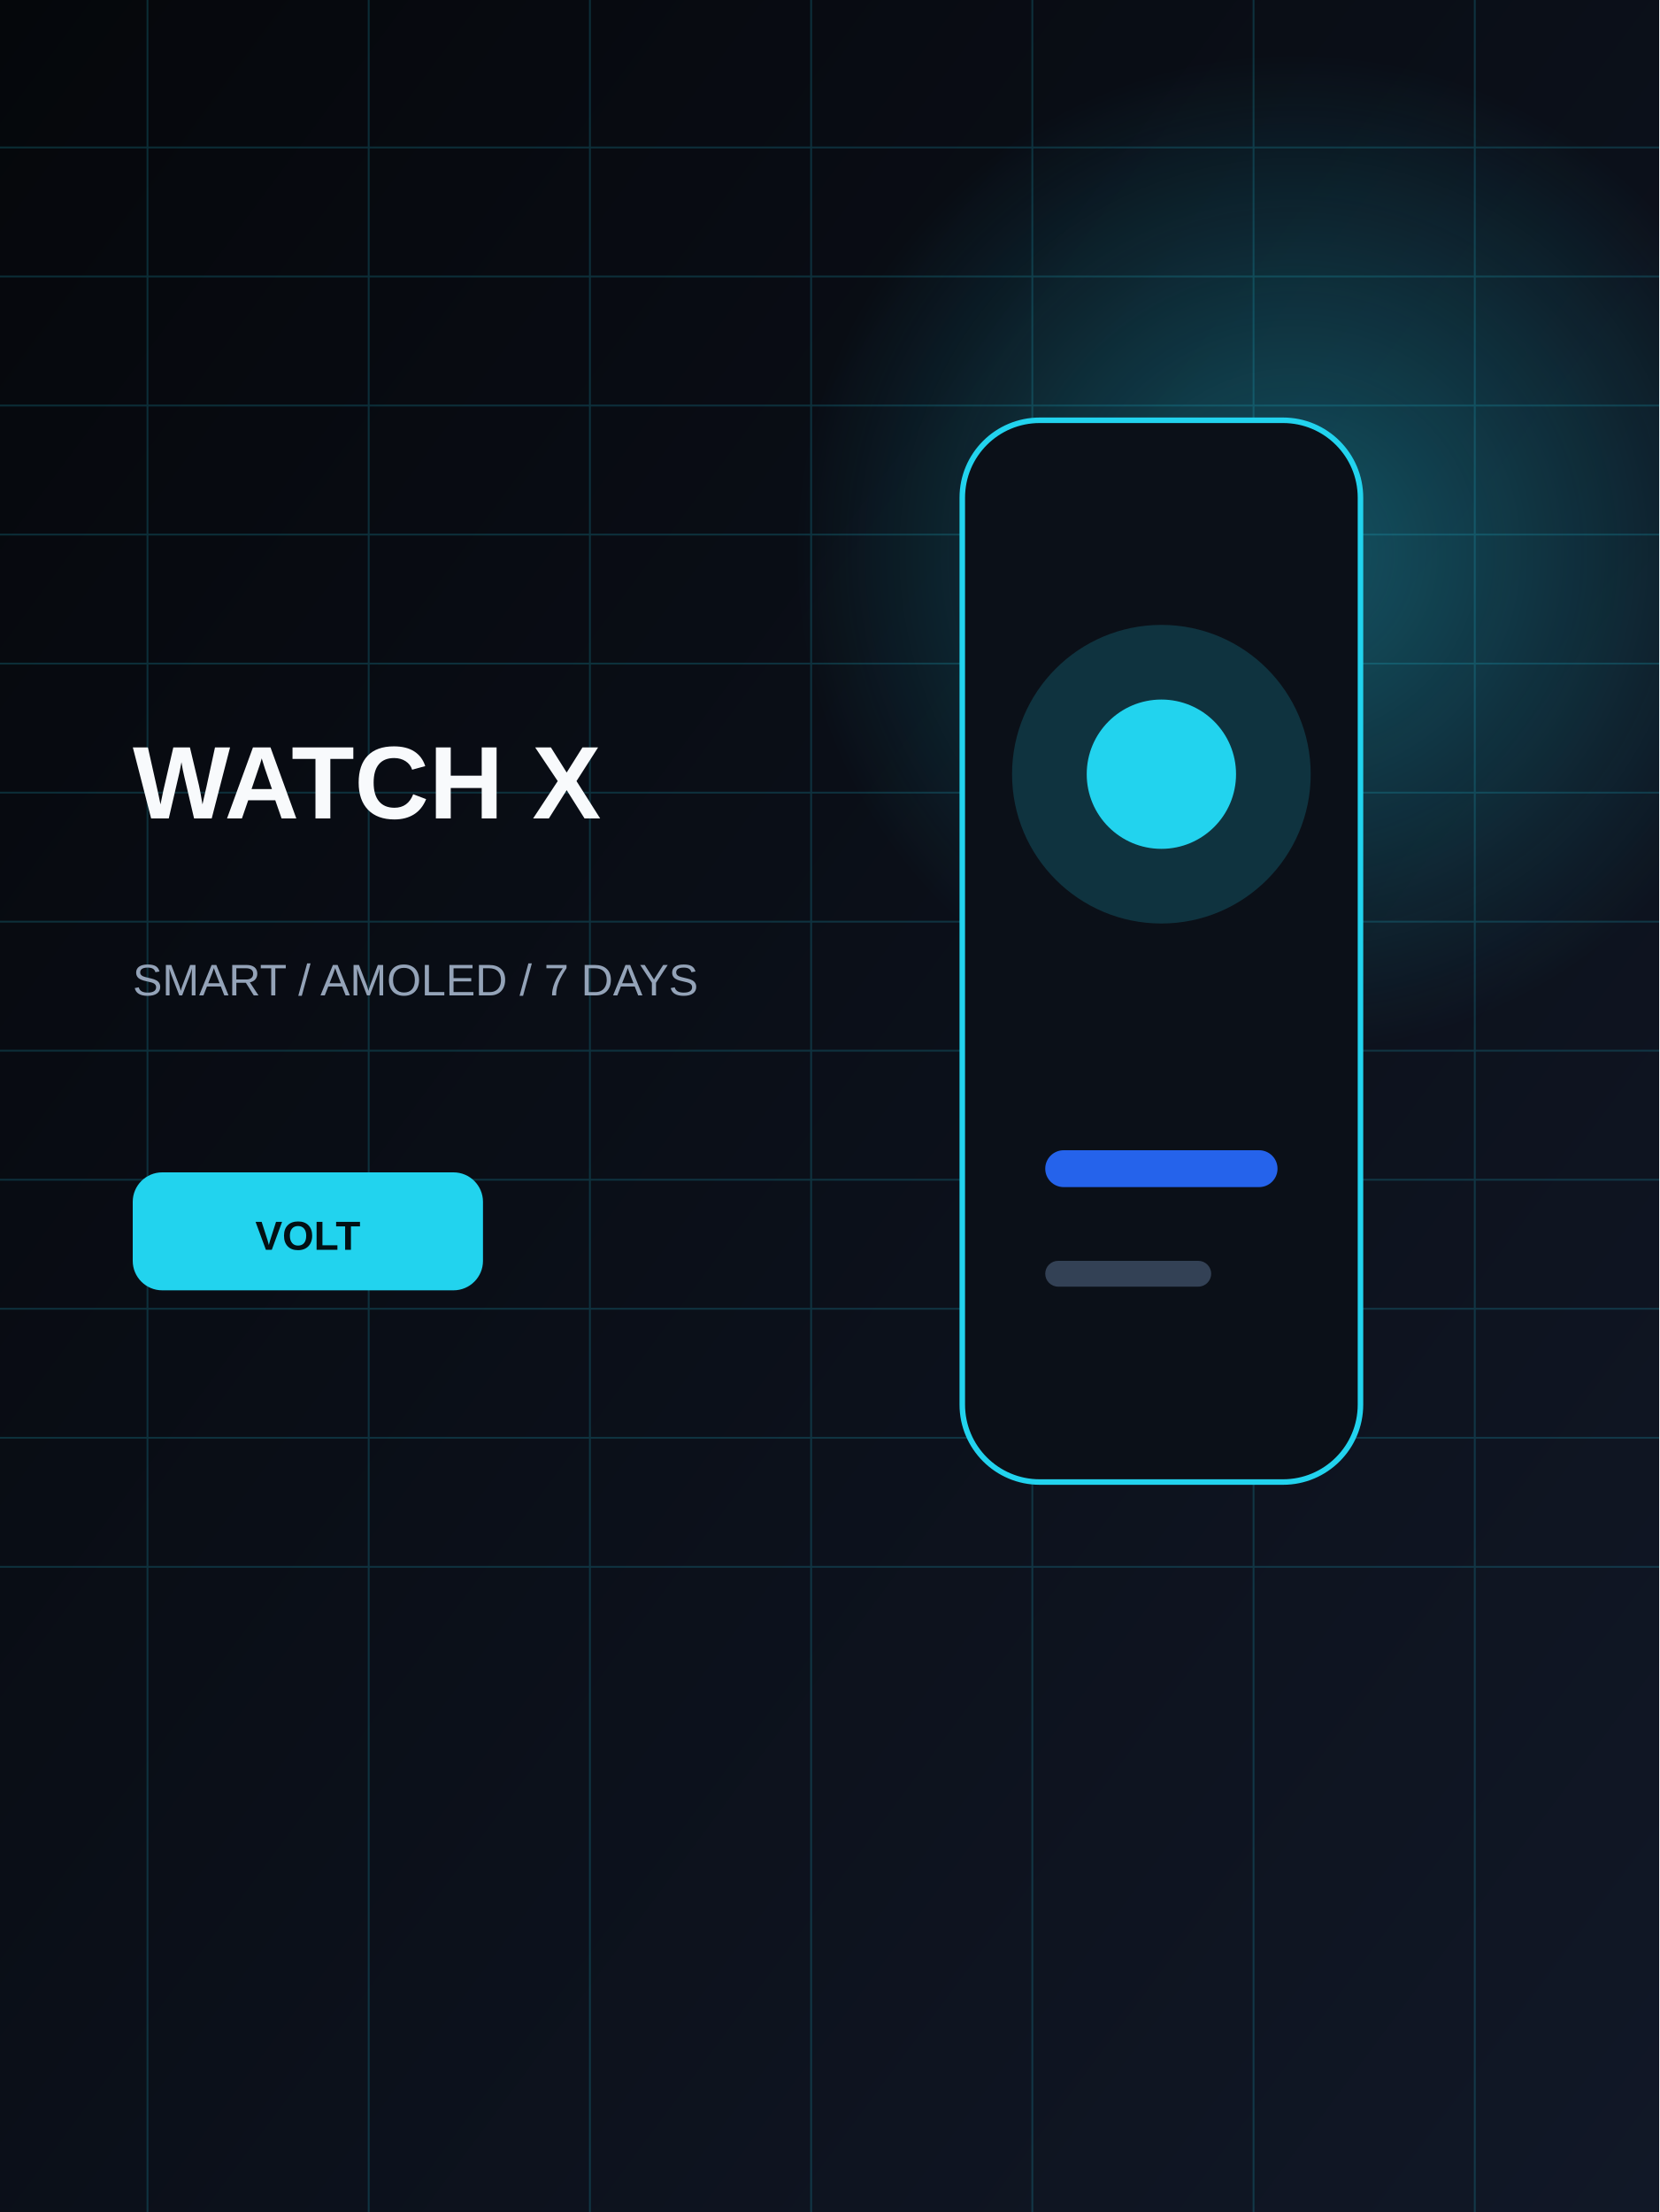
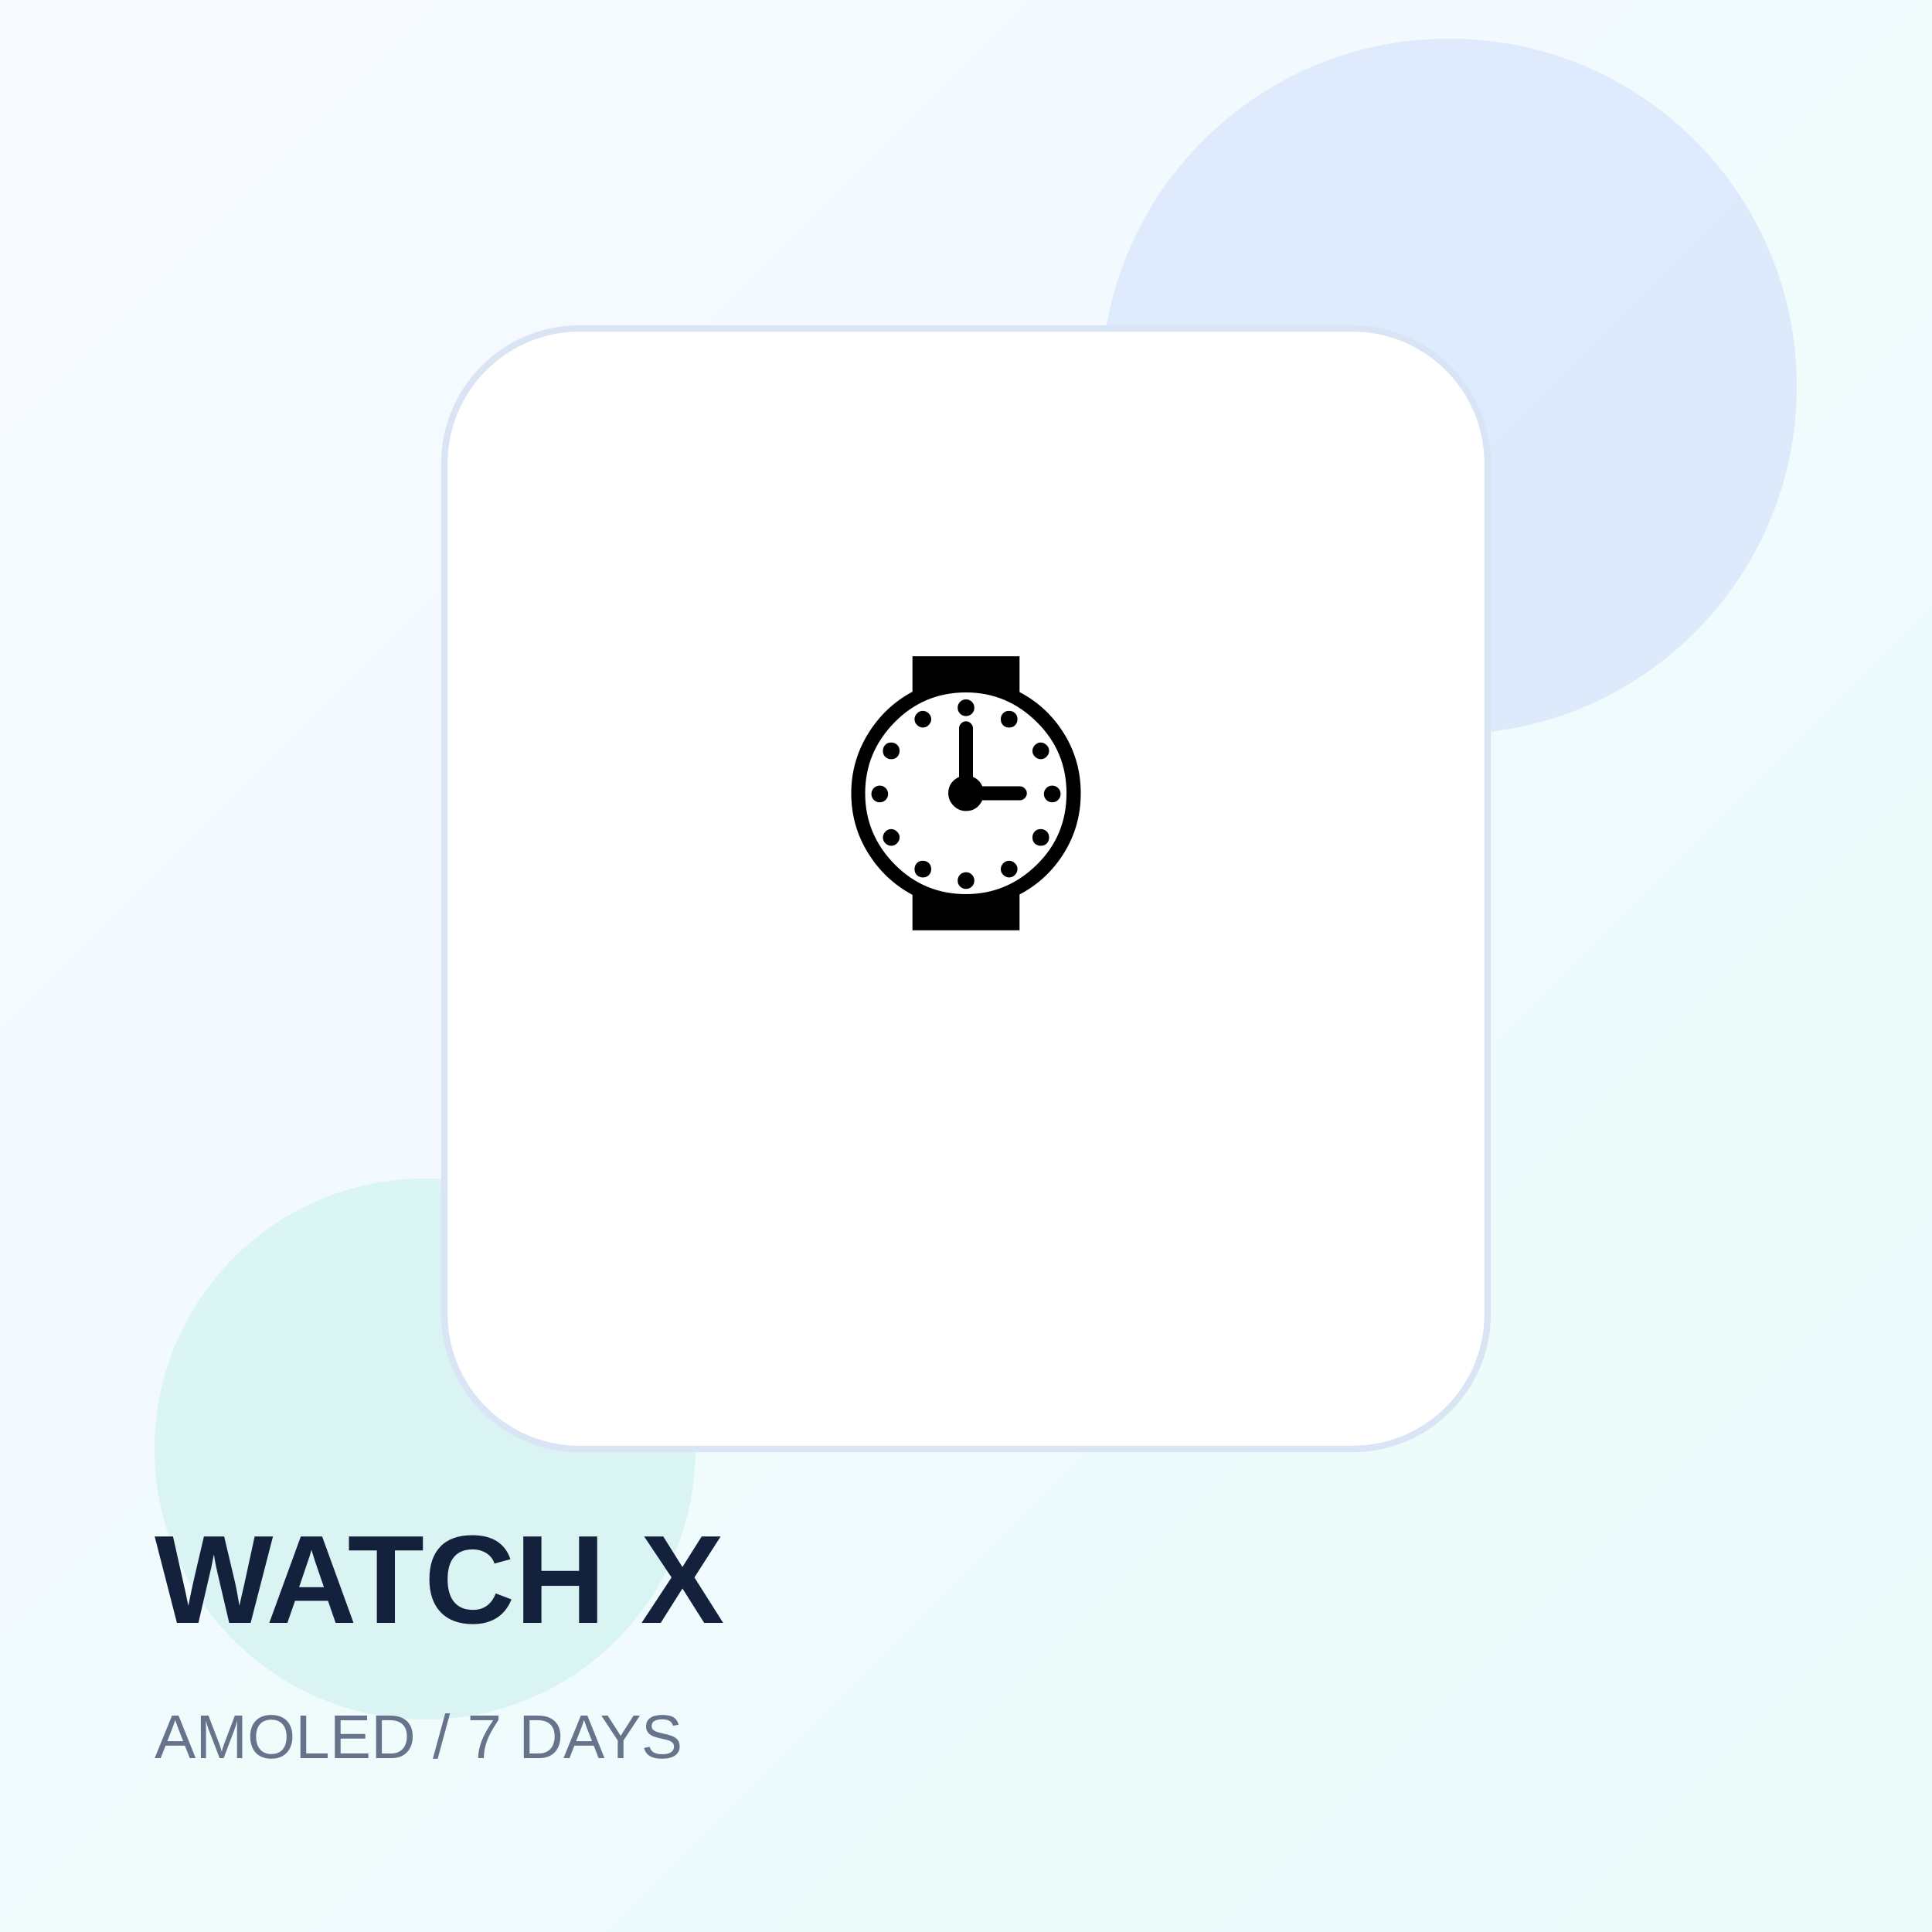
- <svg xmlns="http://www.w3.org/2000/svg" width="900" height="1200" viewBox="0 0 900 1200">
+ <svg xmlns="http://www.w3.org/2000/svg" width="900" height="900" viewBox="0 0 900 900">
  <defs>
    <linearGradient id="g" x1="0" y1="0" x2="1" y2="1">
-       <stop stop-color="#05070B" />
-       <stop offset="1" stop-color="#111827" />
+       <stop stop-color="#F7FAFF" />
+       <stop offset="1" stop-color="#EAFBFA" />
    </linearGradient>
-     <radialGradient id="r">
-       <stop stop-color="#22D3EE" stop-opacity=".35" />
-       <stop offset="1" stop-color="#22D3EE" stop-opacity="0" />
-     </radialGradient>
  </defs>
-   <rect width="900" height="1200" fill="url(#g)" />
-   <circle cx="702" cy="300" r="270" fill="url(#r)" />
-   <g opacity=".18" stroke="#22D3EE">
-     <path d="M0 80 H900" />
-     <path d="M0 150 H900" />
-     <path d="M0 220 H900" />
-     <path d="M0 290 H900" />
-     <path d="M0 360 H900" />
-     <path d="M0 430 H900" />
-     <path d="M0 500 H900" />
-     <path d="M0 570 H900" />
-     <path d="M0 640 H900" />
-     <path d="M0 710 H900" />
-     <path d="M0 780 H900" />
-     <path d="M0 850 H900" />
-     <path d="M80 0 V1200" />
-     <path d="M200 0 V1200" />
-     <path d="M320 0 V1200" />
-     <path d="M440 0 V1200" />
-     <path d="M560 0 V1200" />
-     <path d="M680 0 V1200" />
-     <path d="M800 0 V1200" />
-     <path d="M920 0 V1200" />
-     <path d="M1040 0 V1200" />
-     <path d="M1160 0 V1200" />
-     <path d="M1280 0 V1200" />
-     <path d="M1400 0 V1200" />
-   </g>
-   <rect x="522" y="228" width="216" height="576" rx="42" fill="#0B1018" stroke="#22D3EE" stroke-width="3" />
-   <circle cx="630" cy="420" r="81" fill="#22D3EE" opacity=".18" />
-   <circle cx="630" cy="420" r="40.5" fill="#22D3EE" />
-   <rect x="567" y="624" width="126" height="20" rx="10" fill="#2563EB" />
-   <rect x="567" y="684" width="90" height="14" rx="7" fill="#334155" />
-   <text x="72" y="444" fill="#F8FAFC" font-family="Arial" font-weight="800" font-size="56">WATCH X</text>
-   <text x="72" y="540" fill="#94A3B8" font-family="Arial" font-size="24">SMART / AMOLED / 7 DAYS</text>
-   <rect x="72" y="636" width="190" height="64" rx="16" fill="#22D3EE" />
-   <text x="167" y="678" text-anchor="middle" fill="#031014" font-family="Arial" font-weight="800" font-size="22">VOLT</text>
+   <rect width="900" height="900" fill="url(#g)" />
+   <circle cx="675" cy="180" r="162" fill="#4C6FFF" opacity=".12" />
+   <circle cx="198" cy="675" r="126" fill="#2EC4B6" opacity=".12" />
+   <rect x="207" y="153" width="486" height="522" rx="63" fill="#fff" stroke="#D9E4F5" stroke-width="3" />
+   <text x="450" y="423" text-anchor="middle" font-size="162">⌚</text>
+   <text x="72" y="756" fill="#14213D" font-family="Arial" font-weight="800" font-size="58.5">WATCH X</text>
+   <text x="72" y="819" fill="#65748B" font-family="Arial" font-size="28.8">AMOLED / 7 DAYS</text>
</svg>
